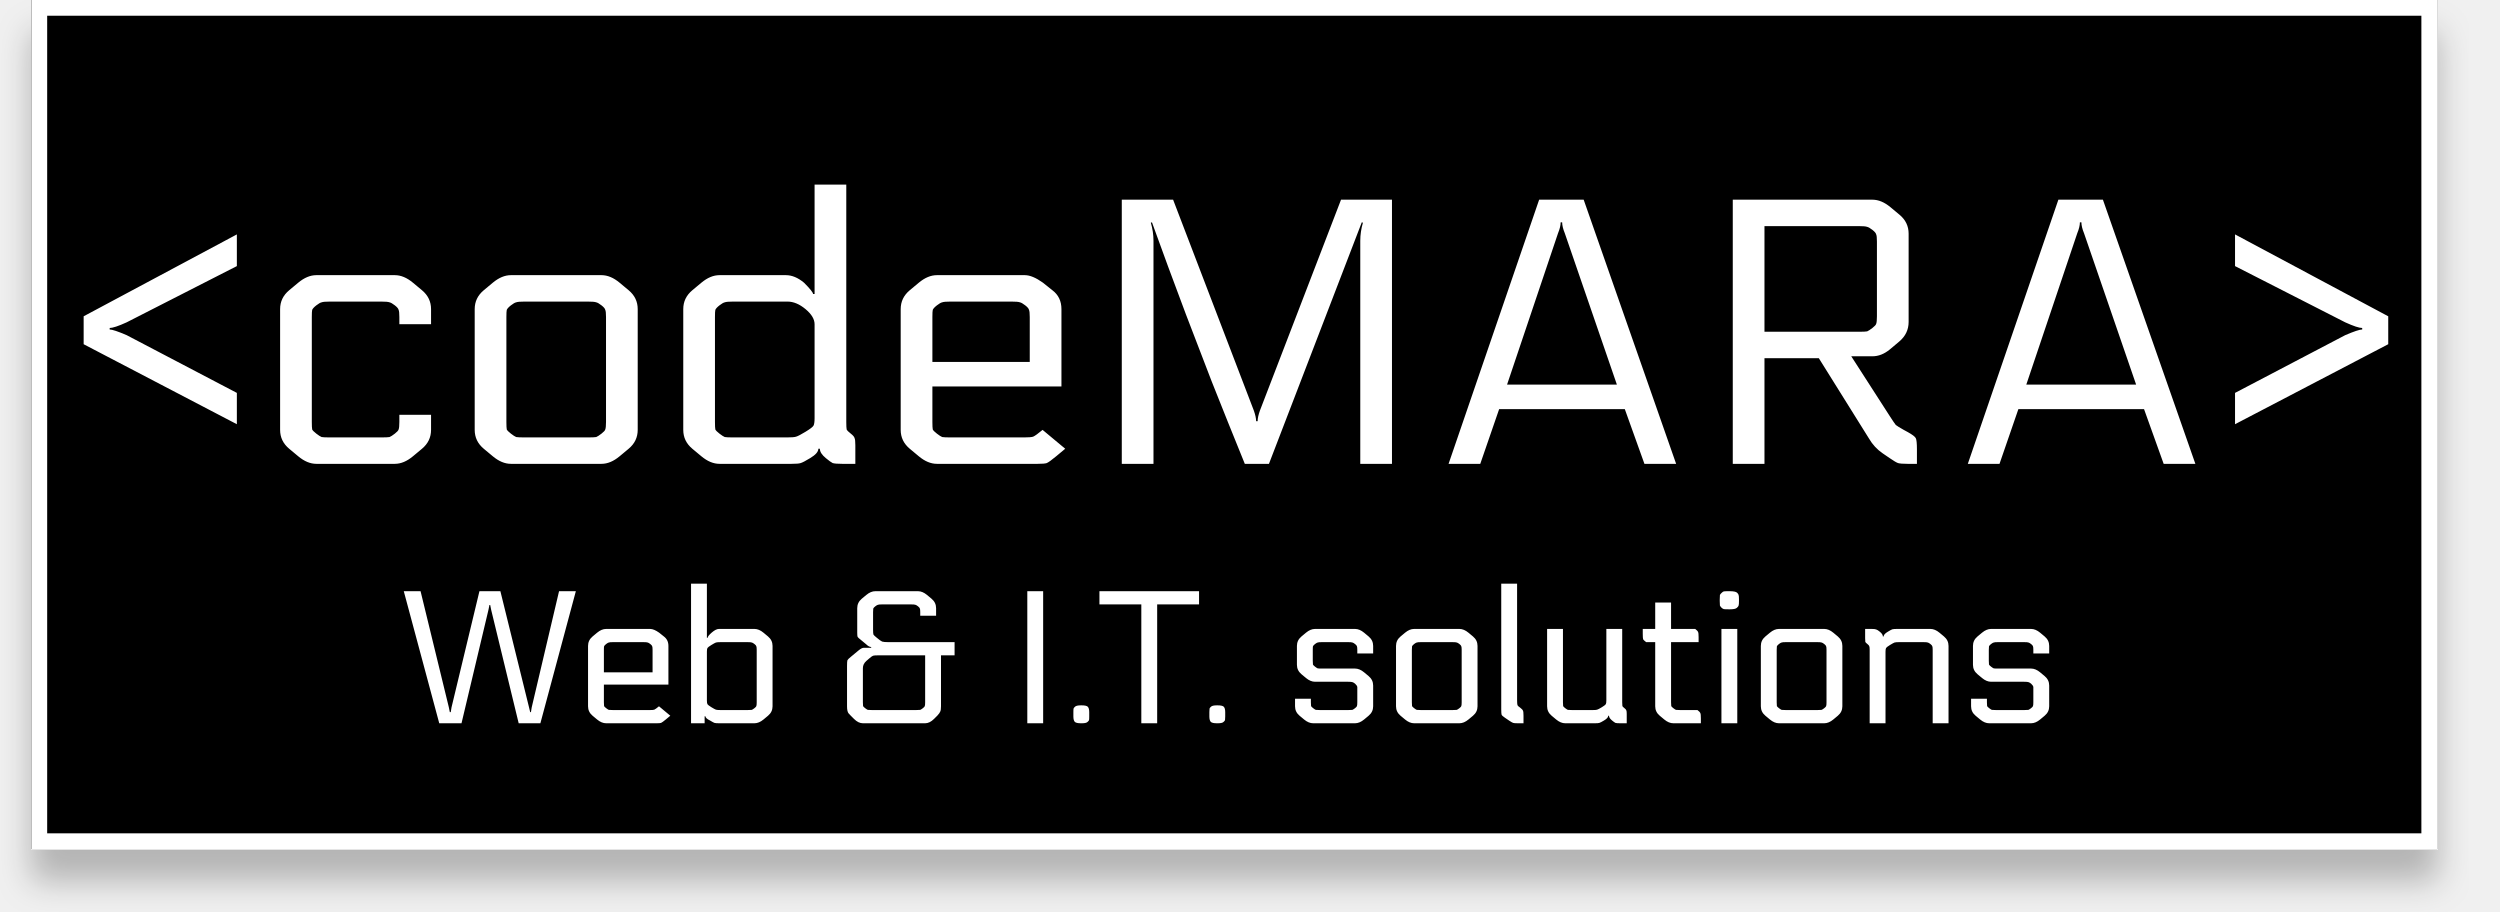
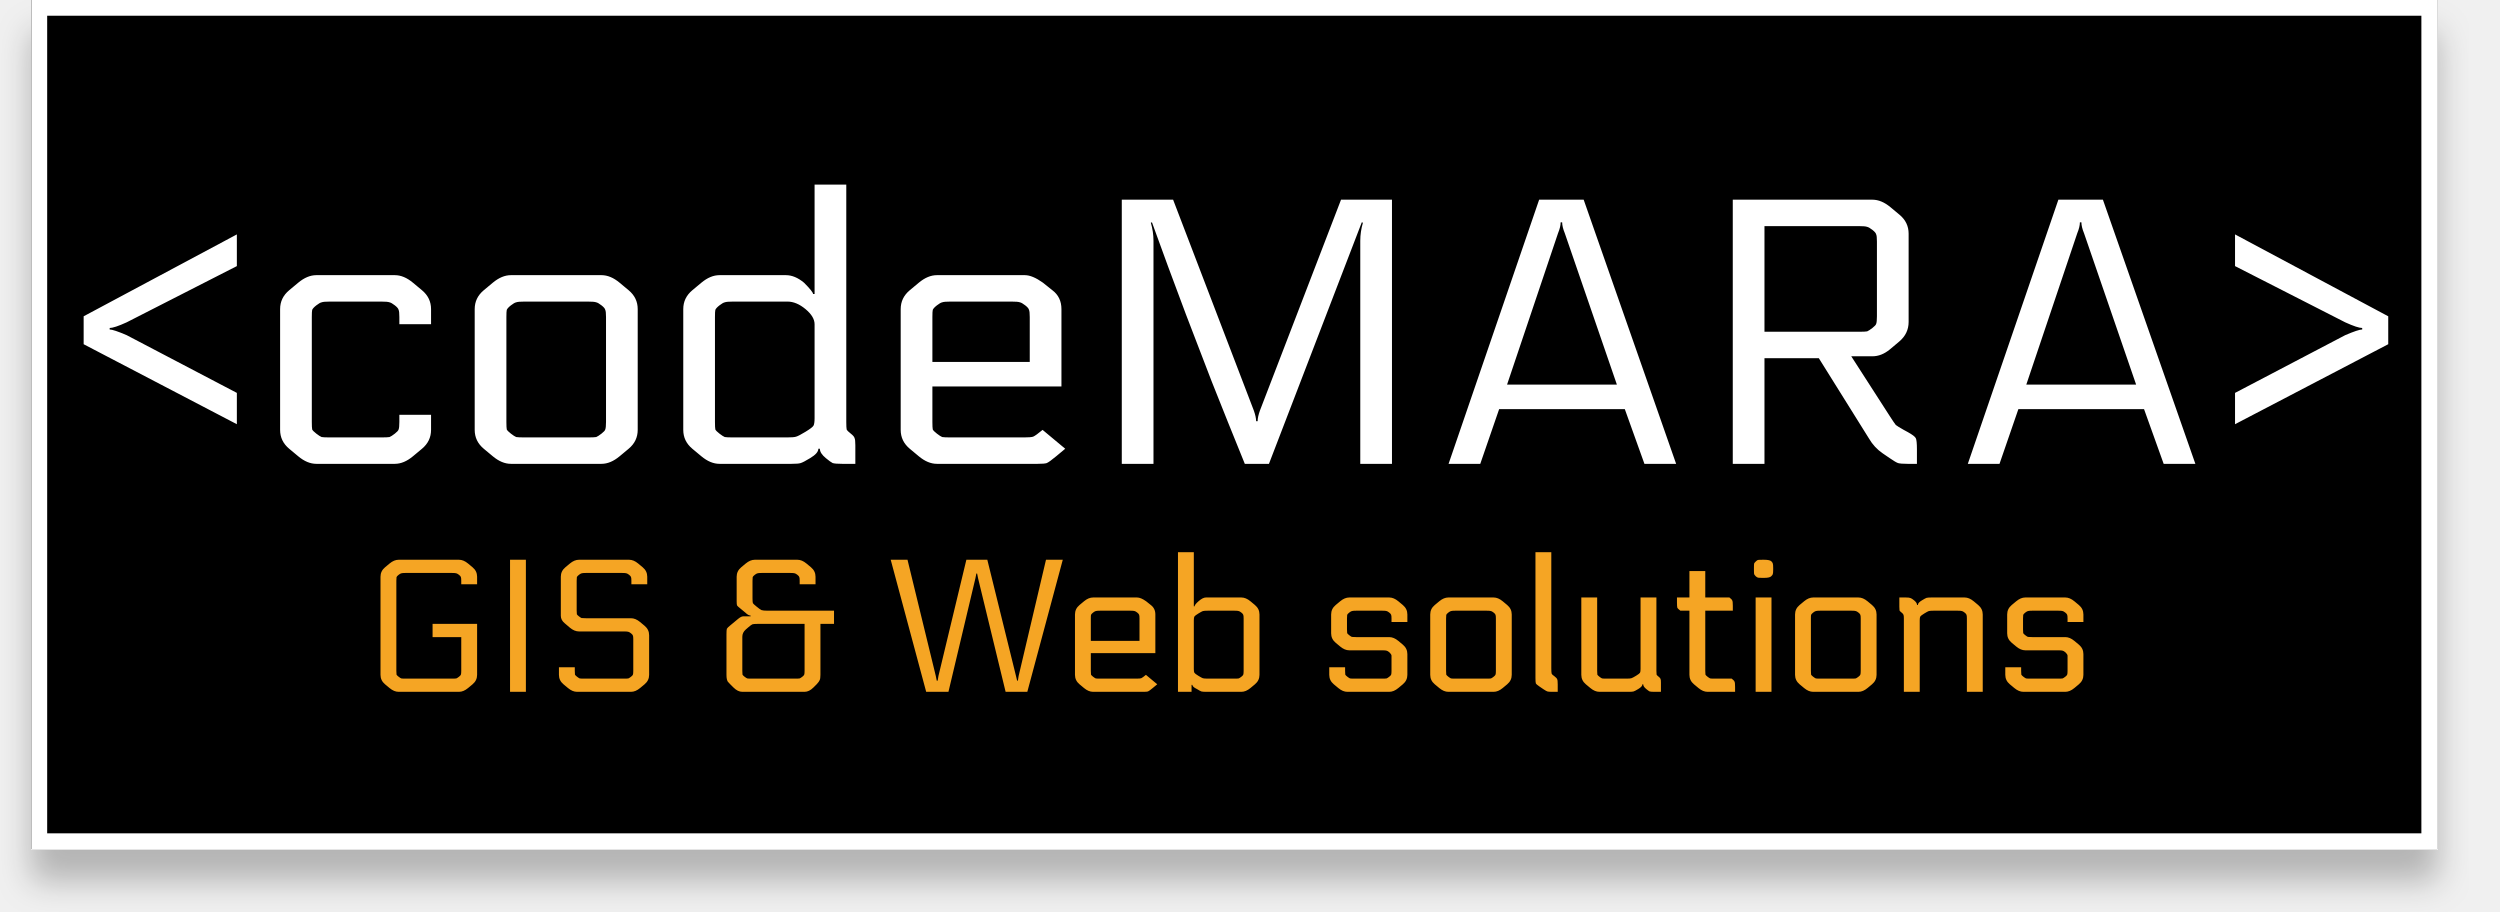
<svg xmlns="http://www.w3.org/2000/svg" width="318" height="116" viewBox="0 0 318 116" fill="none">
-   <g filter="url(#filter0_d_1206_18488)">
+   <g filter="url(#filter0_d_1252_105)">
    <rect x="4" width="306" height="108" fill="black" />
    <rect x="5" y="1" width="304" height="106" stroke="white" stroke-width="2" />
  </g>
-   <g filter="url(#filter1_b_1206_18488)">
+   <g filter="url(#filter1_b_1252_105)">
    <path d="M30.128 29.816V33.848L16.112 41C15.056 41.48 14.336 41.72 13.952 41.72V41.912C14.272 41.912 14.992 42.152 16.112 42.632L30.128 49.976V53.96L10.64 43.784V40.232L30.128 29.816ZM54.83 41.24H50.798V40.328C50.798 39.848 50.766 39.544 50.702 39.416C50.67 39.256 50.51 39.064 50.222 38.84C49.934 38.616 49.71 38.488 49.55 38.456C49.39 38.392 49.022 38.36 48.446 38.36H42.014C41.438 38.36 41.07 38.392 40.91 38.456C40.75 38.488 40.526 38.616 40.238 38.84C39.95 39.064 39.774 39.256 39.71 39.416C39.678 39.544 39.662 39.848 39.662 40.328V53.672C39.662 54.152 39.678 54.472 39.71 54.632C39.774 54.76 39.95 54.936 40.238 55.16C40.526 55.384 40.75 55.528 40.91 55.592C41.07 55.624 41.438 55.64 42.014 55.64H48.446C49.022 55.64 49.39 55.624 49.55 55.592C49.71 55.528 49.934 55.384 50.222 55.16C50.51 54.936 50.67 54.76 50.702 54.632C50.766 54.472 50.798 54.152 50.798 53.672V52.76H54.83V54.68C54.83 55.64 54.446 56.44 53.678 57.08L52.526 58.04C51.758 58.68 50.99 59 50.222 59H40.238C39.47 59 38.702 58.68 37.934 58.04L36.782 57.08C36.014 56.44 35.63 55.64 35.63 54.68V39.32C35.63 38.36 36.014 37.56 36.782 36.92L37.934 35.96C38.702 35.32 39.47 35 40.238 35H50.222C50.99 35 51.758 35.32 52.526 35.96L53.678 36.92C54.446 37.56 54.83 38.36 54.83 39.32V41.24ZM64.989 35H76.509C77.277 35 78.045 35.32 78.813 35.96L79.965 36.92C80.733 37.56 81.117 38.36 81.117 39.32V54.68C81.117 55.64 80.733 56.44 79.965 57.08L78.813 58.04C78.045 58.68 77.277 59 76.509 59H64.989C64.221 59 63.453 58.68 62.685 58.04L61.533 57.08C60.765 56.44 60.381 55.64 60.381 54.68V39.32C60.381 38.36 60.765 37.56 61.533 36.92L62.685 35.96C63.453 35.32 64.221 35 64.989 35ZM77.085 53.672V40.328C77.085 39.848 77.053 39.544 76.989 39.416C76.957 39.256 76.797 39.064 76.509 38.84C76.221 38.616 75.997 38.488 75.837 38.456C75.677 38.392 75.309 38.36 74.733 38.36H66.765C66.189 38.36 65.821 38.392 65.661 38.456C65.501 38.488 65.277 38.616 64.989 38.84C64.701 39.064 64.525 39.256 64.461 39.416C64.429 39.544 64.413 39.848 64.413 40.328V53.672C64.413 54.152 64.429 54.472 64.461 54.632C64.525 54.76 64.701 54.936 64.989 55.16C65.277 55.384 65.501 55.528 65.661 55.592C65.821 55.624 66.189 55.64 66.765 55.64H74.733C75.309 55.64 75.677 55.624 75.837 55.592C75.997 55.528 76.221 55.384 76.509 55.16C76.797 54.936 76.957 54.76 76.989 54.632C77.053 54.472 77.085 54.152 77.085 53.672ZM100.159 38.36H93.295C92.719 38.36 92.351 38.392 92.191 38.456C92.031 38.488 91.807 38.616 91.519 38.84C91.231 39.064 91.055 39.256 90.991 39.416C90.959 39.544 90.943 39.848 90.943 40.328V53.672C90.943 54.152 90.959 54.472 90.991 54.632C91.055 54.76 91.231 54.936 91.519 55.16C91.807 55.384 92.031 55.528 92.191 55.592C92.351 55.624 92.719 55.64 93.295 55.64H100.111C100.687 55.64 101.071 55.608 101.263 55.544C101.487 55.48 101.887 55.272 102.463 54.92C103.039 54.568 103.375 54.312 103.471 54.152C103.567 53.992 103.615 53.672 103.615 53.192V41.24C103.615 40.6 103.231 39.96 102.463 39.32C101.695 38.68 100.927 38.36 100.159 38.36ZM100.687 59H91.519C90.751 59 89.983 58.68 89.215 58.04L88.063 57.08C87.295 56.44 86.911 55.64 86.911 54.68V39.32C86.911 38.36 87.295 37.56 88.063 36.92L89.215 35.96C89.983 35.32 90.751 35 91.519 35H99.967C100.735 35 101.503 35.32 102.271 35.96C103.039 36.728 103.423 37.208 103.423 37.4H103.615V23.48H107.647V53.672C107.647 54.152 107.663 54.472 107.695 54.632C107.759 54.76 107.935 54.936 108.223 55.16C108.511 55.384 108.671 55.576 108.703 55.736C108.767 55.864 108.799 56.168 108.799 56.648V59H107.119C106.543 59 106.143 58.968 105.919 58.904C105.727 58.808 105.439 58.6 105.055 58.28C104.543 57.864 104.287 57.464 104.287 57.08H104.095C104.095 57.464 103.743 57.864 103.039 58.28C102.463 58.632 102.063 58.84 101.839 58.904C101.647 58.968 101.263 59 100.687 59ZM132.616 54.68L135.496 57.08L134.344 58.04C133.768 58.52 133.368 58.808 133.144 58.904C132.952 58.968 132.568 59 131.992 59H119.176C118.408 59 117.64 58.68 116.872 58.04L115.72 57.08C114.952 56.44 114.568 55.64 114.568 54.68V39.32C114.568 38.36 114.952 37.56 115.72 36.92L116.872 35.96C117.64 35.32 118.408 35 119.176 35H130.36C131 35 131.768 35.32 132.664 35.96L133.864 36.92C134.632 37.496 135.016 38.296 135.016 39.32V49.16H118.6V53.672C118.6 54.152 118.616 54.472 118.648 54.632C118.712 54.76 118.888 54.936 119.176 55.16C119.464 55.384 119.688 55.528 119.848 55.592C120.008 55.624 120.376 55.64 120.952 55.64H130.264C130.84 55.64 131.224 55.608 131.416 55.544C131.64 55.448 132.04 55.16 132.616 54.68ZM130.984 46.04V40.328C130.984 39.848 130.952 39.544 130.888 39.416C130.856 39.256 130.696 39.064 130.408 38.84C130.12 38.616 129.896 38.488 129.736 38.456C129.576 38.392 129.208 38.36 128.632 38.36H120.952C120.376 38.36 120.008 38.392 119.848 38.456C119.688 38.488 119.464 38.616 119.176 38.84C118.888 39.064 118.712 39.256 118.648 39.416C118.616 39.544 118.6 39.848 118.6 40.328V46.04H130.984ZM146.531 28.28L146.387 28.328C146.611 29.096 146.723 29.864 146.723 30.632V59H142.691V25.4H149.219L159.491 52.232C159.683 52.776 159.779 53.224 159.779 53.576H159.971C159.971 53.224 160.067 52.776 160.259 52.232L170.579 25.4H177.059V59H173.027V30.632C173.027 29.864 173.139 29.096 173.363 28.328L173.219 28.28L161.411 59H158.339C156.867 55.384 155.459 51.88 154.115 48.488C152.803 45.096 151.715 42.264 150.851 39.992C149.987 37.688 149.235 35.672 148.595 33.944C147.955 32.184 147.459 30.824 147.107 29.864C146.755 28.904 146.563 28.376 146.531 28.28ZM184.259 59L195.779 25.4H201.443L213.203 59H209.171L206.675 52.04H190.691L188.291 59H184.259ZM198.707 28.28H198.515C198.515 28.664 198.403 29.128 198.179 29.672L191.699 48.92H205.667L199.043 29.672C198.819 29.128 198.707 28.664 198.707 28.28ZM220.409 25.4H238.169C238.937 25.4 239.705 25.72 240.473 26.36L241.625 27.32C242.393 27.96 242.777 28.76 242.777 29.72V40.952C242.777 41.944 242.377 42.776 241.577 43.448L240.377 44.456C239.673 45.032 238.937 45.32 238.169 45.32H235.481L240.425 53C240.777 53.544 241.017 53.896 241.145 54.056C241.305 54.184 241.641 54.392 242.153 54.68L242.681 54.968C243.257 55.288 243.593 55.544 243.689 55.736C243.785 55.928 243.833 56.392 243.833 57.128V59H242.633C242.057 59 241.657 58.968 241.433 58.904C241.241 58.84 240.889 58.632 240.377 58.28L239.465 57.656C238.761 57.176 238.185 56.552 237.737 55.784L231.353 45.56H224.441V59H220.409V25.4ZM224.441 28.76V42.2H236.393C236.969 42.2 237.337 42.184 237.497 42.152C237.657 42.088 237.881 41.944 238.169 41.72C238.457 41.496 238.617 41.32 238.649 41.192C238.713 41.032 238.745 40.712 238.745 40.232V30.728C238.745 30.248 238.713 29.944 238.649 29.816C238.617 29.656 238.457 29.464 238.169 29.24C237.881 29.016 237.657 28.888 237.497 28.856C237.337 28.792 236.969 28.76 236.393 28.76H224.441ZM250.306 59L261.826 25.4H267.49L279.25 59H275.218L272.722 52.04H256.738L254.338 59H250.306ZM264.754 28.28H264.562C264.562 28.664 264.45 29.128 264.226 29.672L257.746 48.92H271.714L265.09 29.672C264.866 29.128 264.754 28.664 264.754 28.28ZM284.296 33.848V29.816L303.784 40.232V43.784L284.296 53.96V49.976L298.312 42.632C299.432 42.152 300.152 41.912 300.472 41.912V41.72C300.088 41.72 299.368 41.48 298.312 41L284.296 33.848Z" fill="white" />
  </g>
-   <path d="M65.976 92L62.472 77.552L62.352 76.952H62.256L62.136 77.552L58.704 92H55.872L51.36 75.2H53.496L57.096 89.984L57.216 90.584H57.336L57.432 89.984L60.984 75.2H63.648L67.296 89.984L67.44 90.584H67.536L67.632 89.984L71.112 75.2H73.248L68.736 92H65.976ZM83.823 89.84L85.263 91.04L84.687 91.52C84.399 91.76 84.199 91.904 84.087 91.952C83.991 91.984 83.799 92 83.511 92H77.103C76.719 92 76.335 91.84 75.951 91.52L75.375 91.04C74.991 90.72 74.799 90.32 74.799 89.84V82.16C74.799 81.68 74.991 81.28 75.375 80.96L75.951 80.48C76.335 80.16 76.719 80 77.103 80H82.695C83.015 80 83.399 80.16 83.847 80.48L84.447 80.96C84.831 81.248 85.023 81.648 85.023 82.16V87.08H76.815V89.336C76.815 89.576 76.823 89.736 76.839 89.816C76.871 89.88 76.959 89.968 77.103 90.08C77.247 90.192 77.359 90.264 77.439 90.296C77.519 90.312 77.703 90.32 77.991 90.32H82.647C82.935 90.32 83.127 90.304 83.223 90.272C83.335 90.224 83.535 90.08 83.823 89.84ZM83.007 85.52V82.664C83.007 82.424 82.991 82.272 82.959 82.208C82.943 82.128 82.863 82.032 82.719 81.92C82.575 81.808 82.463 81.744 82.383 81.728C82.303 81.696 82.119 81.68 81.831 81.68H77.991C77.703 81.68 77.519 81.696 77.439 81.728C77.359 81.744 77.247 81.808 77.103 81.92C76.959 82.032 76.871 82.128 76.839 82.208C76.823 82.272 76.815 82.424 76.815 82.664V85.52H83.007ZM96.253 89.336V82.664C96.253 82.424 96.237 82.272 96.205 82.208C96.189 82.128 96.109 82.032 95.965 81.92C95.821 81.808 95.709 81.744 95.629 81.728C95.549 81.696 95.365 81.68 95.077 81.68H91.693C91.389 81.68 91.181 81.696 91.069 81.728C90.973 81.76 90.781 81.864 90.493 82.04C90.205 82.216 90.037 82.344 89.989 82.424C89.941 82.504 89.917 82.664 89.917 82.904V89.096C89.917 89.336 89.941 89.496 89.989 89.576C90.037 89.656 90.205 89.784 90.493 89.96C90.781 90.136 90.973 90.24 91.069 90.272C91.181 90.304 91.381 90.32 91.669 90.32H95.077C95.365 90.32 95.549 90.312 95.629 90.296C95.709 90.264 95.821 90.192 95.965 90.08C96.109 89.968 96.189 89.88 96.205 89.816C96.237 89.736 96.253 89.576 96.253 89.336ZM89.917 74.24V81.128H90.013C90.013 80.984 90.189 80.76 90.541 80.456C90.893 80.152 91.197 80 91.453 80H95.965C96.349 80 96.733 80.16 97.117 80.48L97.693 80.96C98.077 81.28 98.269 81.68 98.269 82.16V89.84C98.269 90.32 98.077 90.72 97.693 91.04L97.117 91.52C96.733 91.84 96.349 92 95.965 92H91.477C91.189 92 90.989 91.984 90.877 91.952C90.781 91.92 90.589 91.816 90.301 91.64C89.933 91.464 89.741 91.288 89.725 91.112H89.629V92H87.901V74.24H89.917ZM119.695 83.36V89.84C119.695 90.16 119.663 90.384 119.599 90.512C119.551 90.64 119.431 90.808 119.239 91.016L118.807 91.448C118.439 91.816 118.063 92 117.679 92H109.759C109.375 92 108.999 91.816 108.631 91.448L108.199 91.016C108.071 90.872 107.975 90.768 107.911 90.704C107.863 90.624 107.823 90.52 107.791 90.392C107.759 90.248 107.743 90.064 107.743 89.84V84.704C107.743 84.32 107.759 84.08 107.791 83.984C107.839 83.888 107.983 83.744 108.223 83.552L109.207 82.736C109.479 82.512 109.695 82.4 109.855 82.4H110.815V82.304C110.607 82.288 110.391 82.168 110.167 81.944L109.471 81.368C109.263 81.208 109.135 81.088 109.087 81.008C109.055 80.928 109.039 80.752 109.039 80.48V77.36C109.039 76.88 109.231 76.48 109.615 76.16L110.191 75.68C110.575 75.36 110.959 75.2 111.343 75.2H116.767C117.151 75.2 117.535 75.36 117.919 75.68L118.495 76.16C118.879 76.48 119.071 76.88 119.071 77.36V78.32H117.055V77.864C117.055 77.624 117.039 77.472 117.007 77.408C116.991 77.328 116.911 77.232 116.767 77.12C116.623 77.008 116.511 76.944 116.431 76.928C116.351 76.896 116.159 76.88 115.855 76.88H112.231C111.943 76.88 111.759 76.896 111.679 76.928C111.599 76.944 111.487 77.008 111.343 77.12C111.199 77.232 111.111 77.328 111.079 77.408C111.063 77.472 111.055 77.624 111.055 77.864V80.12C111.055 80.424 111.071 80.624 111.103 80.72C111.151 80.8 111.295 80.936 111.535 81.128C111.839 81.384 112.063 81.544 112.207 81.608C112.351 81.656 112.615 81.68 112.999 81.68H121.423V83.36H119.695ZM110.935 90.32H116.503C116.791 90.32 116.975 90.312 117.055 90.296C117.135 90.264 117.247 90.192 117.391 90.08C117.535 89.968 117.615 89.88 117.631 89.816C117.663 89.736 117.679 89.576 117.679 89.336V83.36H111.655C111.351 83.36 111.151 83.376 111.055 83.408C110.959 83.44 110.791 83.56 110.551 83.768L110.191 84.08C109.903 84.336 109.759 84.64 109.759 84.992V89.336C109.759 89.576 109.767 89.736 109.783 89.816C109.815 89.88 109.903 89.968 110.047 90.08C110.191 90.192 110.303 90.264 110.383 90.296C110.463 90.312 110.647 90.32 110.935 90.32ZM130.673 75.2H132.689V92H130.673V75.2ZM138.55 90.584V91.136C138.55 91.376 138.542 91.528 138.526 91.592C138.51 91.656 138.446 91.736 138.334 91.832C138.222 91.944 137.982 92 137.614 92H137.494C137.11 92 136.854 91.944 136.726 91.832C136.598 91.704 136.534 91.472 136.534 91.136V90.584C136.534 90.344 136.542 90.192 136.558 90.128C136.574 90.064 136.638 89.984 136.75 89.888C136.862 89.776 137.11 89.72 137.494 89.72H137.59C137.974 89.72 138.23 89.776 138.358 89.888C138.486 90.016 138.55 90.248 138.55 90.584ZM139.848 75.2H152.52V76.88H147.192V92H145.176V76.88H139.848V75.2ZM155.847 90.584V91.136C155.847 91.376 155.839 91.528 155.823 91.592C155.807 91.656 155.743 91.736 155.631 91.832C155.519 91.944 155.279 92 154.911 92H154.791C154.407 92 154.151 91.944 154.023 91.832C153.895 91.704 153.831 91.472 153.831 91.136V90.584C153.831 90.344 153.839 90.192 153.855 90.128C153.871 90.064 153.935 89.984 154.047 89.888C154.159 89.776 154.407 89.72 154.791 89.72H154.887C155.271 89.72 155.527 89.776 155.655 89.888C155.783 90.016 155.847 90.248 155.847 90.584ZM172.361 85.04C172.745 85.04 173.129 85.2 173.513 85.52L174.089 86C174.473 86.32 174.665 86.72 174.665 87.2V89.84C174.665 90.32 174.473 90.72 174.089 91.04L173.513 91.52C173.129 91.84 172.745 92 172.361 92H167.033C166.649 92 166.265 91.84 165.881 91.52L165.305 91.04C164.921 90.72 164.729 90.32 164.729 89.84V88.88H166.745V89.336C166.745 89.576 166.753 89.736 166.769 89.816C166.801 89.88 166.889 89.968 167.033 90.08C167.177 90.192 167.289 90.264 167.369 90.296C167.449 90.312 167.633 90.32 167.921 90.32H171.473C171.761 90.32 171.945 90.312 172.025 90.296C172.105 90.264 172.217 90.192 172.361 90.08C172.505 89.968 172.585 89.88 172.601 89.816C172.633 89.736 172.649 89.576 172.649 89.336V87.392C172.633 87.264 172.537 87.12 172.361 86.96C172.217 86.848 172.105 86.784 172.025 86.768C171.945 86.736 171.761 86.72 171.473 86.72H167.273C166.889 86.72 166.505 86.56 166.121 86.24L165.545 85.76C165.161 85.44 164.969 85.04 164.969 84.56V82.16C164.969 81.68 165.161 81.28 165.545 80.96L166.121 80.48C166.505 80.16 166.889 80 167.273 80H172.361C172.745 80 173.129 80.16 173.513 80.48L174.089 80.96C174.473 81.28 174.665 81.68 174.665 82.16V83.12H172.649V82.664C172.649 82.424 172.633 82.272 172.601 82.208C172.585 82.128 172.505 82.032 172.361 81.92C172.217 81.808 172.105 81.744 172.025 81.728C171.945 81.696 171.761 81.68 171.473 81.68H168.161C167.873 81.68 167.689 81.696 167.609 81.728C167.529 81.744 167.417 81.808 167.273 81.92C167.129 82.032 167.041 82.128 167.009 82.208C166.993 82.272 166.985 82.424 166.985 82.664V84.056C166.985 84.296 166.993 84.456 167.009 84.536C167.041 84.6 167.129 84.688 167.273 84.8C167.417 84.912 167.529 84.984 167.609 85.016C167.689 85.032 167.873 85.04 168.161 85.04H172.361ZM179.877 80H185.637C186.021 80 186.405 80.16 186.789 80.48L187.365 80.96C187.749 81.28 187.941 81.68 187.941 82.16V89.84C187.941 90.32 187.749 90.72 187.365 91.04L186.789 91.52C186.405 91.84 186.021 92 185.637 92H179.877C179.493 92 179.109 91.84 178.725 91.52L178.149 91.04C177.765 90.72 177.573 90.32 177.573 89.84V82.16C177.573 81.68 177.765 81.28 178.149 80.96L178.725 80.48C179.109 80.16 179.493 80 179.877 80ZM185.925 89.336V82.664C185.925 82.424 185.909 82.272 185.877 82.208C185.861 82.128 185.781 82.032 185.637 81.92C185.493 81.808 185.381 81.744 185.301 81.728C185.221 81.696 185.037 81.68 184.749 81.68H180.765C180.477 81.68 180.293 81.696 180.213 81.728C180.133 81.744 180.021 81.808 179.877 81.92C179.733 82.032 179.645 82.128 179.613 82.208C179.597 82.272 179.589 82.424 179.589 82.664V89.336C179.589 89.576 179.597 89.736 179.613 89.816C179.645 89.88 179.733 89.968 179.877 90.08C180.021 90.192 180.133 90.264 180.213 90.296C180.293 90.312 180.477 90.32 180.765 90.32H184.749C185.037 90.32 185.221 90.312 185.301 90.296C185.381 90.264 185.493 90.192 185.637 90.08C185.781 89.968 185.861 89.88 185.877 89.816C185.909 89.736 185.925 89.576 185.925 89.336ZM190.958 74.24H192.974V89C192.974 89.368 192.99 89.6 193.022 89.696C193.054 89.776 193.166 89.88 193.358 90.008C193.566 90.168 193.686 90.296 193.718 90.392C193.766 90.472 193.79 90.696 193.79 91.064V92H193.07C192.766 92 192.566 91.984 192.47 91.952C192.374 91.92 192.206 91.824 191.966 91.664L191.438 91.304C191.198 91.144 191.054 91.016 191.006 90.92C190.974 90.824 190.958 90.592 190.958 90.224V74.24ZM202.864 92H199.096C198.712 92 198.328 91.84 197.944 91.52L197.368 91.04C196.984 90.72 196.792 90.32 196.792 89.84V80H198.808V89.336C198.808 89.576 198.816 89.736 198.832 89.816C198.864 89.88 198.952 89.968 199.096 90.08C199.24 90.192 199.352 90.264 199.432 90.296C199.512 90.312 199.696 90.32 199.984 90.32H202.576C202.864 90.32 203.056 90.304 203.152 90.272C203.264 90.24 203.464 90.136 203.752 89.96C204.04 89.784 204.208 89.656 204.256 89.576C204.304 89.496 204.328 89.336 204.328 89.096V80H206.344V89.336C206.344 89.576 206.352 89.736 206.368 89.816C206.4 89.88 206.488 89.968 206.632 90.08C206.776 90.192 206.856 90.288 206.872 90.368C206.904 90.432 206.92 90.584 206.92 90.824V92H206.08C205.792 92 205.592 91.984 205.48 91.952C205.384 91.904 205.24 91.8 205.048 91.64C204.792 91.432 204.664 91.232 204.664 91.04H204.568C204.568 91.232 204.392 91.432 204.04 91.64C203.752 91.816 203.552 91.92 203.44 91.952C203.344 91.984 203.152 92 202.864 92ZM212.559 76.64V80H215.631C215.839 80.16 215.959 80.288 215.991 80.384C216.039 80.464 216.063 80.688 216.063 81.056V81.68H212.559V89.336C212.559 89.576 212.567 89.736 212.583 89.816C212.615 89.88 212.703 89.968 212.847 90.08C212.991 90.192 213.103 90.264 213.183 90.296C213.263 90.312 213.447 90.32 213.735 90.32H215.919C216.127 90.48 216.247 90.608 216.279 90.704C216.327 90.784 216.351 91.008 216.351 91.376V92H212.847C212.463 92 212.079 91.84 211.695 91.52L211.119 91.04C210.735 90.72 210.543 90.32 210.543 89.84V81.68H209.391C209.183 81.52 209.055 81.4 209.007 81.32C208.975 81.224 208.959 80.992 208.959 80.624V80H210.543V76.64H212.559ZM220.982 92H218.966V80H220.982V92ZM221.198 76.256V76.448C221.198 76.752 221.182 76.944 221.15 77.024C221.134 77.104 221.062 77.2 220.934 77.312C220.806 77.44 220.51 77.504 220.046 77.504H219.926C219.574 77.504 219.358 77.496 219.278 77.48C219.198 77.464 219.102 77.408 218.99 77.312C218.878 77.2 218.806 77.104 218.774 77.024C218.758 76.944 218.75 76.752 218.75 76.448V76.256C218.75 75.952 218.758 75.76 218.774 75.68C218.806 75.6 218.886 75.504 219.014 75.392C219.11 75.296 219.198 75.24 219.278 75.224C219.358 75.208 219.574 75.2 219.926 75.2H220.022C220.502 75.2 220.814 75.264 220.958 75.392C221.07 75.504 221.134 75.6 221.15 75.68C221.182 75.76 221.198 75.952 221.198 76.256ZM226.284 80H232.044C232.428 80 232.812 80.16 233.196 80.48L233.772 80.96C234.156 81.28 234.348 81.68 234.348 82.16V89.84C234.348 90.32 234.156 90.72 233.772 91.04L233.196 91.52C232.812 91.84 232.428 92 232.044 92H226.284C225.9 92 225.516 91.84 225.132 91.52L224.556 91.04C224.172 90.72 223.98 90.32 223.98 89.84V82.16C223.98 81.68 224.172 81.28 224.556 80.96L225.132 80.48C225.516 80.16 225.9 80 226.284 80ZM232.332 89.336V82.664C232.332 82.424 232.316 82.272 232.284 82.208C232.268 82.128 232.188 82.032 232.044 81.92C231.9 81.808 231.788 81.744 231.708 81.728C231.628 81.696 231.444 81.68 231.156 81.68H227.172C226.884 81.68 226.7 81.696 226.62 81.728C226.54 81.744 226.428 81.808 226.284 81.92C226.14 82.032 226.052 82.128 226.02 82.208C226.004 82.272 225.996 82.424 225.996 82.664V89.336C225.996 89.576 226.004 89.736 226.02 89.816C226.052 89.88 226.14 89.968 226.284 90.08C226.428 90.192 226.54 90.264 226.62 90.296C226.7 90.312 226.884 90.32 227.172 90.32H231.156C231.444 90.32 231.628 90.312 231.708 90.296C231.788 90.264 231.9 90.192 232.044 90.08C232.188 89.968 232.268 89.88 232.284 89.816C232.316 89.736 232.332 89.576 232.332 89.336ZM237.245 80H238.085C238.373 80 238.565 80.024 238.661 80.072C238.773 80.104 238.925 80.2 239.117 80.36C239.373 80.568 239.501 80.768 239.501 80.96H239.597C239.597 80.768 239.773 80.568 240.125 80.36C240.413 80.184 240.605 80.08 240.701 80.048C240.813 80.016 241.013 80 241.301 80H245.549C245.933 80 246.317 80.16 246.701 80.48L247.277 80.96C247.661 81.28 247.853 81.68 247.853 82.16V92H245.837V82.664C245.837 82.424 245.821 82.272 245.789 82.208C245.773 82.128 245.693 82.032 245.549 81.92C245.405 81.808 245.293 81.744 245.213 81.728C245.133 81.696 244.949 81.68 244.661 81.68H241.589C241.301 81.68 241.101 81.696 240.989 81.728C240.893 81.76 240.701 81.864 240.413 82.04C240.125 82.216 239.957 82.344 239.909 82.424C239.861 82.504 239.837 82.664 239.837 82.904V92H237.821V82.664C237.821 82.424 237.805 82.272 237.773 82.208C237.757 82.128 237.677 82.032 237.533 81.92C237.389 81.808 237.301 81.72 237.269 81.656C237.253 81.576 237.245 81.416 237.245 81.176V80ZM258.353 85.04C258.737 85.04 259.121 85.2 259.505 85.52L260.081 86C260.465 86.32 260.657 86.72 260.657 87.2V89.84C260.657 90.32 260.465 90.72 260.081 91.04L259.505 91.52C259.121 91.84 258.737 92 258.353 92H253.025C252.641 92 252.257 91.84 251.873 91.52L251.297 91.04C250.913 90.72 250.721 90.32 250.721 89.84V88.88H252.737V89.336C252.737 89.576 252.745 89.736 252.761 89.816C252.793 89.88 252.881 89.968 253.025 90.08C253.169 90.192 253.281 90.264 253.361 90.296C253.441 90.312 253.625 90.32 253.913 90.32H257.465C257.753 90.32 257.937 90.312 258.017 90.296C258.097 90.264 258.209 90.192 258.353 90.08C258.497 89.968 258.577 89.88 258.593 89.816C258.625 89.736 258.641 89.576 258.641 89.336V87.392C258.625 87.264 258.529 87.12 258.353 86.96C258.209 86.848 258.097 86.784 258.017 86.768C257.937 86.736 257.753 86.72 257.465 86.72H253.265C252.881 86.72 252.497 86.56 252.113 86.24L251.537 85.76C251.153 85.44 250.961 85.04 250.961 84.56V82.16C250.961 81.68 251.153 81.28 251.537 80.96L252.113 80.48C252.497 80.16 252.881 80 253.265 80H258.353C258.737 80 259.121 80.16 259.505 80.48L260.081 80.96C260.465 81.28 260.657 81.68 260.657 82.16V83.12H258.641V82.664C258.641 82.424 258.625 82.272 258.593 82.208C258.577 82.128 258.497 82.032 258.353 81.92C258.209 81.808 258.097 81.744 258.017 81.728C257.937 81.696 257.753 81.68 257.465 81.68H254.153C253.865 81.68 253.681 81.696 253.601 81.728C253.521 81.744 253.409 81.808 253.265 81.92C253.121 82.032 253.033 82.128 253.001 82.208C252.985 82.272 252.977 82.424 252.977 82.664V84.056C252.977 84.296 252.985 84.456 253.001 84.536C253.033 84.6 253.121 84.688 253.265 84.8C253.409 84.912 253.521 84.984 253.601 85.016C253.681 85.032 253.865 85.04 254.153 85.04H258.353Z" fill="white" />
+   <path d="M60.688 74.32H58.672V73.864C58.672 73.624 58.656 73.472 58.624 73.408C58.608 73.328 58.528 73.232 58.384 73.12C58.24 73.008 58.128 72.944 58.048 72.928C57.968 72.896 57.784 72.88 57.496 72.88H51.592C51.304 72.88 51.12 72.896 51.04 72.928C50.96 72.944 50.848 73.008 50.704 73.12C50.56 73.232 50.472 73.328 50.44 73.408C50.424 73.472 50.416 73.624 50.416 73.864V85.336C50.416 85.576 50.424 85.736 50.44 85.816C50.472 85.88 50.56 85.968 50.704 86.08C50.848 86.192 50.96 86.264 51.04 86.296C51.12 86.312 51.304 86.32 51.592 86.32H57.496C57.784 86.32 57.968 86.312 58.048 86.296C58.128 86.264 58.24 86.192 58.384 86.08C58.528 85.968 58.608 85.88 58.624 85.816C58.656 85.736 58.672 85.576 58.672 85.336V81.04H55.024V79.36H60.688V85.84C60.688 86.32 60.496 86.72 60.112 87.04L59.536 87.52C59.152 87.84 58.768 88 58.384 88H50.704C50.32 88 49.936 87.84 49.552 87.52L48.976 87.04C48.592 86.72 48.4 86.32 48.4 85.84V73.36C48.4 72.88 48.592 72.48 48.976 72.16L49.552 71.68C49.936 71.36 50.32 71.2 50.704 71.2H58.384C58.768 71.2 59.152 71.36 59.536 71.68L60.112 72.16C60.496 72.48 60.688 72.88 60.688 73.36V74.32ZM64.877 71.2H66.893V88H64.877V71.2ZM79.377 80.32H73.641C73.257 80.32 72.873 80.16 72.489 79.84L71.841 79.288C71.505 79.016 71.337 78.696 71.337 78.328V73.36C71.337 72.88 71.529 72.48 71.913 72.16L72.489 71.68C72.873 71.36 73.257 71.2 73.641 71.2H80.025C80.409 71.2 80.793 71.36 81.177 71.68L81.753 72.16C82.137 72.48 82.329 72.88 82.329 73.36V74.32H80.313V73.864C80.313 73.624 80.297 73.472 80.265 73.408C80.249 73.328 80.169 73.232 80.025 73.12C79.881 73.008 79.769 72.944 79.689 72.928C79.609 72.896 79.425 72.88 79.137 72.88H74.529C74.241 72.88 74.057 72.896 73.977 72.928C73.897 72.944 73.785 73.008 73.641 73.12C73.497 73.232 73.409 73.328 73.377 73.408C73.361 73.472 73.353 73.624 73.353 73.864V77.656C73.353 77.896 73.361 78.056 73.377 78.136C73.409 78.2 73.497 78.288 73.641 78.4C73.785 78.512 73.897 78.584 73.977 78.616C74.057 78.632 74.241 78.64 74.529 78.64H80.265C80.649 78.64 81.033 78.8 81.417 79.12L81.993 79.6C82.377 79.92 82.569 80.32 82.569 80.8V85.84C82.569 86.32 82.377 86.72 81.993 87.04L81.417 87.52C81.033 87.84 80.649 88 80.265 88H73.401C73.017 88 72.633 87.84 72.249 87.52L71.673 87.04C71.289 86.72 71.097 86.32 71.097 85.84V84.88H73.113V85.336C73.113 85.576 73.121 85.736 73.137 85.816C73.169 85.88 73.257 85.968 73.401 86.08C73.545 86.192 73.657 86.264 73.737 86.296C73.817 86.312 74.001 86.32 74.289 86.32H79.377C79.665 86.32 79.849 86.312 79.929 86.296C80.009 86.264 80.121 86.192 80.265 86.08C80.409 85.968 80.489 85.88 80.505 85.816C80.537 85.736 80.553 85.576 80.553 85.336V81.304C80.553 81.064 80.537 80.912 80.505 80.848C80.489 80.768 80.409 80.672 80.265 80.56C80.121 80.448 80.009 80.384 79.929 80.368C79.849 80.336 79.665 80.32 79.377 80.32ZM104.359 79.36V85.84C104.359 86.16 104.327 86.384 104.263 86.512C104.215 86.64 104.095 86.808 103.903 87.016L103.471 87.448C103.103 87.816 102.727 88 102.343 88H94.423C94.039 88 93.663 87.816 93.295 87.448L92.863 87.016C92.735 86.872 92.639 86.768 92.575 86.704C92.527 86.624 92.487 86.52 92.455 86.392C92.423 86.248 92.407 86.064 92.407 85.84V80.704C92.407 80.32 92.423 80.08 92.455 79.984C92.503 79.888 92.647 79.744 92.887 79.552L93.871 78.736C94.143 78.512 94.359 78.4 94.519 78.4H95.479V78.304C95.271 78.288 95.055 78.168 94.831 77.944L94.135 77.368C93.927 77.208 93.799 77.088 93.751 77.008C93.719 76.928 93.703 76.752 93.703 76.48V73.36C93.703 72.88 93.895 72.48 94.279 72.16L94.855 71.68C95.239 71.36 95.623 71.2 96.007 71.2H101.431C101.815 71.2 102.199 71.36 102.583 71.68L103.159 72.16C103.543 72.48 103.735 72.88 103.735 73.36V74.32H101.719V73.864C101.719 73.624 101.703 73.472 101.671 73.408C101.655 73.328 101.575 73.232 101.431 73.12C101.287 73.008 101.175 72.944 101.095 72.928C101.015 72.896 100.823 72.88 100.519 72.88H96.895C96.607 72.88 96.423 72.896 96.343 72.928C96.263 72.944 96.151 73.008 96.007 73.12C95.863 73.232 95.775 73.328 95.743 73.408C95.727 73.472 95.719 73.624 95.719 73.864V76.12C95.719 76.424 95.735 76.624 95.767 76.72C95.815 76.8 95.959 76.936 96.199 77.128C96.503 77.384 96.727 77.544 96.871 77.608C97.015 77.656 97.279 77.68 97.663 77.68H106.087V79.36H104.359ZM95.599 86.32H101.167C101.455 86.32 101.639 86.312 101.719 86.296C101.799 86.264 101.911 86.192 102.055 86.08C102.199 85.968 102.279 85.88 102.295 85.816C102.327 85.736 102.343 85.576 102.343 85.336V79.36H96.319C96.015 79.36 95.815 79.376 95.719 79.408C95.623 79.44 95.455 79.56 95.215 79.768L94.855 80.08C94.567 80.336 94.423 80.64 94.423 80.992V85.336C94.423 85.576 94.431 85.736 94.447 85.816C94.479 85.88 94.567 85.968 94.711 86.08C94.855 86.192 94.967 86.264 95.047 86.296C95.127 86.312 95.311 86.32 95.599 86.32ZM127.914 88L124.41 73.552L124.29 72.952H124.194L124.074 73.552L120.642 88H117.81L113.298 71.2H115.434L119.034 85.984L119.154 86.584H119.273L119.37 85.984L122.922 71.2H125.586L129.234 85.984L129.378 86.584H129.474L129.57 85.984L133.05 71.2H135.186L130.674 88H127.914ZM145.761 85.84L147.201 87.04L146.625 87.52C146.337 87.76 146.137 87.904 146.025 87.952C145.929 87.984 145.737 88 145.449 88H139.041C138.657 88 138.273 87.84 137.889 87.52L137.313 87.04C136.929 86.72 136.737 86.32 136.737 85.84V78.16C136.737 77.68 136.929 77.28 137.313 76.96L137.889 76.48C138.273 76.16 138.657 76 139.041 76H144.633C144.953 76 145.337 76.16 145.785 76.48L146.385 76.96C146.769 77.248 146.961 77.648 146.961 78.16V83.08H138.753V85.336C138.753 85.576 138.761 85.736 138.777 85.816C138.809 85.88 138.897 85.968 139.041 86.08C139.185 86.192 139.297 86.264 139.377 86.296C139.457 86.312 139.641 86.32 139.929 86.32H144.585C144.873 86.32 145.065 86.304 145.161 86.272C145.273 86.224 145.473 86.08 145.761 85.84ZM144.945 81.52V78.664C144.945 78.424 144.929 78.272 144.897 78.208C144.881 78.128 144.801 78.032 144.657 77.92C144.513 77.808 144.401 77.744 144.321 77.728C144.241 77.696 144.057 77.68 143.769 77.68H139.929C139.641 77.68 139.457 77.696 139.377 77.728C139.297 77.744 139.185 77.808 139.041 77.92C138.897 78.032 138.809 78.128 138.777 78.208C138.761 78.272 138.753 78.424 138.753 78.664V81.52H144.945ZM158.19 85.336V78.664C158.19 78.424 158.174 78.272 158.142 78.208C158.126 78.128 158.046 78.032 157.902 77.92C157.758 77.808 157.646 77.744 157.566 77.728C157.486 77.696 157.302 77.68 157.014 77.68H153.63C153.326 77.68 153.118 77.696 153.006 77.728C152.91 77.76 152.718 77.864 152.43 78.04C152.142 78.216 151.974 78.344 151.926 78.424C151.878 78.504 151.854 78.664 151.854 78.904V85.096C151.854 85.336 151.878 85.496 151.926 85.576C151.974 85.656 152.142 85.784 152.43 85.96C152.718 86.136 152.91 86.24 153.006 86.272C153.118 86.304 153.318 86.32 153.606 86.32H157.014C157.302 86.32 157.486 86.312 157.566 86.296C157.646 86.264 157.758 86.192 157.902 86.08C158.046 85.968 158.126 85.88 158.142 85.816C158.174 85.736 158.19 85.576 158.19 85.336ZM151.854 70.24V77.128H151.95C151.95 76.984 152.126 76.76 152.478 76.456C152.83 76.152 153.134 76 153.39 76H157.902C158.286 76 158.67 76.16 159.054 76.48L159.63 76.96C160.014 77.28 160.206 77.68 160.206 78.16V85.84C160.206 86.32 160.014 86.72 159.63 87.04L159.054 87.52C158.67 87.84 158.286 88 157.902 88H153.414C153.126 88 152.926 87.984 152.814 87.952C152.718 87.92 152.526 87.816 152.238 87.64C151.87 87.464 151.678 87.288 151.662 87.112H151.566V88H149.838V70.24H151.854ZM176.713 81.04C177.097 81.04 177.481 81.2 177.865 81.52L178.441 82C178.825 82.32 179.017 82.72 179.017 83.2V85.84C179.017 86.32 178.825 86.72 178.441 87.04L177.865 87.52C177.481 87.84 177.097 88 176.713 88H171.385C171.001 88 170.617 87.84 170.233 87.52L169.657 87.04C169.273 86.72 169.081 86.32 169.081 85.84V84.88H171.097V85.336C171.097 85.576 171.105 85.736 171.121 85.816C171.153 85.88 171.241 85.968 171.385 86.08C171.529 86.192 171.641 86.264 171.721 86.296C171.801 86.312 171.985 86.32 172.273 86.32H175.825C176.113 86.32 176.297 86.312 176.377 86.296C176.457 86.264 176.569 86.192 176.713 86.08C176.857 85.968 176.937 85.88 176.953 85.816C176.985 85.736 177.001 85.576 177.001 85.336V83.392C176.985 83.264 176.889 83.12 176.713 82.96C176.569 82.848 176.457 82.784 176.377 82.768C176.297 82.736 176.113 82.72 175.825 82.72H171.625C171.241 82.72 170.857 82.56 170.473 82.24L169.897 81.76C169.513 81.44 169.321 81.04 169.321 80.56V78.16C169.321 77.68 169.513 77.28 169.897 76.96L170.473 76.48C170.857 76.16 171.241 76 171.625 76H176.713C177.097 76 177.481 76.16 177.865 76.48L178.441 76.96C178.825 77.28 179.017 77.68 179.017 78.16V79.12H177.001V78.664C177.001 78.424 176.985 78.272 176.953 78.208C176.937 78.128 176.857 78.032 176.713 77.92C176.569 77.808 176.457 77.744 176.377 77.728C176.297 77.696 176.113 77.68 175.825 77.68H172.513C172.225 77.68 172.041 77.696 171.961 77.728C171.881 77.744 171.769 77.808 171.625 77.92C171.481 78.032 171.393 78.128 171.361 78.208C171.345 78.272 171.337 78.424 171.337 78.664V80.056C171.337 80.296 171.345 80.456 171.361 80.536C171.393 80.6 171.481 80.688 171.625 80.8C171.769 80.912 171.881 80.984 171.961 81.016C172.041 81.032 172.225 81.04 172.513 81.04H176.713ZM184.229 76H189.989C190.373 76 190.757 76.16 191.141 76.48L191.717 76.96C192.101 77.28 192.293 77.68 192.293 78.16V85.84C192.293 86.32 192.101 86.72 191.717 87.04L191.141 87.52C190.757 87.84 190.373 88 189.989 88H184.229C183.845 88 183.461 87.84 183.077 87.52L182.501 87.04C182.117 86.72 181.925 86.32 181.925 85.84V78.16C181.925 77.68 182.117 77.28 182.501 76.96L183.077 76.48C183.461 76.16 183.845 76 184.229 76ZM190.277 85.336V78.664C190.277 78.424 190.261 78.272 190.229 78.208C190.213 78.128 190.133 78.032 189.989 77.92C189.845 77.808 189.733 77.744 189.653 77.728C189.573 77.696 189.389 77.68 189.101 77.68H185.117C184.829 77.68 184.645 77.696 184.565 77.728C184.485 77.744 184.373 77.808 184.229 77.92C184.085 78.032 183.997 78.128 183.965 78.208C183.949 78.272 183.941 78.424 183.941 78.664V85.336C183.941 85.576 183.949 85.736 183.965 85.816C183.997 85.88 184.085 85.968 184.229 86.08C184.373 86.192 184.485 86.264 184.565 86.296C184.645 86.312 184.829 86.32 185.117 86.32H189.101C189.389 86.32 189.573 86.312 189.653 86.296C189.733 86.264 189.845 86.192 189.989 86.08C190.133 85.968 190.213 85.88 190.229 85.816C190.261 85.736 190.277 85.576 190.277 85.336ZM195.31 70.24H197.326V85C197.326 85.368 197.342 85.6 197.374 85.696C197.406 85.776 197.518 85.88 197.71 86.008C197.918 86.168 198.038 86.296 198.07 86.392C198.118 86.472 198.142 86.696 198.142 87.064V88H197.422C197.118 88 196.918 87.984 196.822 87.952C196.726 87.92 196.558 87.824 196.318 87.664L195.79 87.304C195.55 87.144 195.406 87.016 195.358 86.92C195.326 86.824 195.31 86.592 195.31 86.224V70.24ZM207.215 88H203.447C203.063 88 202.679 87.84 202.295 87.52L201.719 87.04C201.335 86.72 201.143 86.32 201.143 85.84V76H203.159V85.336C203.159 85.576 203.167 85.736 203.183 85.816C203.215 85.88 203.303 85.968 203.447 86.08C203.591 86.192 203.703 86.264 203.783 86.296C203.863 86.312 204.047 86.32 204.335 86.32H206.927C207.215 86.32 207.407 86.304 207.503 86.272C207.615 86.24 207.815 86.136 208.103 85.96C208.391 85.784 208.559 85.656 208.607 85.576C208.655 85.496 208.679 85.336 208.679 85.096V76H210.695V85.336C210.695 85.576 210.703 85.736 210.719 85.816C210.751 85.88 210.839 85.968 210.983 86.08C211.127 86.192 211.207 86.288 211.223 86.368C211.255 86.432 211.271 86.584 211.271 86.824V88H210.431C210.143 88 209.943 87.984 209.831 87.952C209.735 87.904 209.591 87.8 209.399 87.64C209.143 87.432 209.015 87.232 209.015 87.04H208.919C208.919 87.232 208.743 87.432 208.391 87.64C208.103 87.816 207.903 87.92 207.791 87.952C207.695 87.984 207.503 88 207.215 88ZM216.911 72.64V76H219.983C220.191 76.16 220.311 76.288 220.343 76.384C220.391 76.464 220.415 76.688 220.415 77.056V77.68H216.911V85.336C216.911 85.576 216.919 85.736 216.935 85.816C216.967 85.88 217.055 85.968 217.199 86.08C217.343 86.192 217.455 86.264 217.535 86.296C217.615 86.312 217.799 86.32 218.087 86.32H220.271C220.479 86.48 220.599 86.608 220.631 86.704C220.679 86.784 220.703 87.008 220.703 87.376V88H217.199C216.815 88 216.431 87.84 216.047 87.52L215.471 87.04C215.087 86.72 214.895 86.32 214.895 85.84V77.68H213.743C213.535 77.52 213.407 77.4 213.359 77.32C213.327 77.224 213.311 76.992 213.311 76.624V76H214.895V72.64H216.911ZM225.333 88H223.317V76H225.333V88ZM225.549 72.256V72.448C225.549 72.752 225.533 72.944 225.501 73.024C225.485 73.104 225.413 73.2 225.285 73.312C225.157 73.44 224.861 73.504 224.397 73.504H224.277C223.925 73.504 223.709 73.496 223.629 73.48C223.549 73.464 223.453 73.408 223.341 73.312C223.229 73.2 223.157 73.104 223.125 73.024C223.109 72.944 223.101 72.752 223.101 72.448V72.256C223.101 71.952 223.109 71.76 223.125 71.68C223.157 71.6 223.237 71.504 223.365 71.392C223.461 71.296 223.549 71.24 223.629 71.224C223.709 71.208 223.925 71.2 224.277 71.2H224.373C224.853 71.2 225.165 71.264 225.309 71.392C225.421 71.504 225.485 71.6 225.501 71.68C225.533 71.76 225.549 71.952 225.549 72.256ZM230.635 76H236.395C236.779 76 237.163 76.16 237.547 76.48L238.123 76.96C238.507 77.28 238.699 77.68 238.699 78.16V85.84C238.699 86.32 238.507 86.72 238.123 87.04L237.547 87.52C237.163 87.84 236.779 88 236.395 88H230.635C230.251 88 229.867 87.84 229.483 87.52L228.907 87.04C228.523 86.72 228.331 86.32 228.331 85.84V78.16C228.331 77.68 228.523 77.28 228.907 76.96L229.483 76.48C229.867 76.16 230.251 76 230.635 76ZM236.683 85.336V78.664C236.683 78.424 236.667 78.272 236.635 78.208C236.619 78.128 236.539 78.032 236.395 77.92C236.251 77.808 236.139 77.744 236.059 77.728C235.979 77.696 235.795 77.68 235.507 77.68H231.523C231.235 77.68 231.051 77.696 230.971 77.728C230.891 77.744 230.779 77.808 230.635 77.92C230.491 78.032 230.403 78.128 230.371 78.208C230.355 78.272 230.347 78.424 230.347 78.664V85.336C230.347 85.576 230.355 85.736 230.371 85.816C230.403 85.88 230.491 85.968 230.635 86.08C230.779 86.192 230.891 86.264 230.971 86.296C231.051 86.312 231.235 86.32 231.523 86.32H235.507C235.795 86.32 235.979 86.312 236.059 86.296C236.139 86.264 236.251 86.192 236.395 86.08C236.539 85.968 236.619 85.88 236.635 85.816C236.667 85.736 236.683 85.576 236.683 85.336ZM241.596 76H242.436C242.724 76 242.916 76.024 243.012 76.072C243.124 76.104 243.276 76.2 243.468 76.36C243.724 76.568 243.852 76.768 243.852 76.96H243.948C243.948 76.768 244.124 76.568 244.476 76.36C244.764 76.184 244.956 76.08 245.052 76.048C245.164 76.016 245.364 76 245.652 76H249.9C250.284 76 250.668 76.16 251.052 76.48L251.628 76.96C252.012 77.28 252.204 77.68 252.204 78.16V88H250.188V78.664C250.188 78.424 250.172 78.272 250.14 78.208C250.124 78.128 250.044 78.032 249.9 77.92C249.756 77.808 249.644 77.744 249.564 77.728C249.484 77.696 249.3 77.68 249.012 77.68H245.94C245.652 77.68 245.452 77.696 245.34 77.728C245.244 77.76 245.052 77.864 244.764 78.04C244.476 78.216 244.308 78.344 244.26 78.424C244.212 78.504 244.188 78.664 244.188 78.904V88H242.172V78.664C242.172 78.424 242.156 78.272 242.124 78.208C242.108 78.128 242.028 78.032 241.884 77.92C241.74 77.808 241.652 77.72 241.62 77.656C241.604 77.576 241.596 77.416 241.596 77.176V76ZM262.705 81.04C263.089 81.04 263.473 81.2 263.857 81.52L264.433 82C264.817 82.32 265.009 82.72 265.009 83.2V85.84C265.009 86.32 264.817 86.72 264.433 87.04L263.857 87.52C263.473 87.84 263.089 88 262.705 88H257.377C256.993 88 256.609 87.84 256.225 87.52L255.649 87.04C255.265 86.72 255.073 86.32 255.073 85.84V84.88H257.089V85.336C257.089 85.576 257.097 85.736 257.113 85.816C257.145 85.88 257.233 85.968 257.377 86.08C257.521 86.192 257.633 86.264 257.713 86.296C257.793 86.312 257.977 86.32 258.265 86.32H261.817C262.105 86.32 262.289 86.312 262.369 86.296C262.449 86.264 262.561 86.192 262.705 86.08C262.849 85.968 262.929 85.88 262.945 85.816C262.977 85.736 262.993 85.576 262.993 85.336V83.392C262.977 83.264 262.881 83.12 262.705 82.96C262.561 82.848 262.449 82.784 262.369 82.768C262.289 82.736 262.105 82.72 261.817 82.72H257.617C257.233 82.72 256.849 82.56 256.465 82.24L255.889 81.76C255.505 81.44 255.313 81.04 255.313 80.56V78.16C255.313 77.68 255.505 77.28 255.889 76.96L256.465 76.48C256.849 76.16 257.233 76 257.617 76H262.705C263.089 76 263.473 76.16 263.857 76.48L264.433 76.96C264.817 77.28 265.009 77.68 265.009 78.16V79.12H262.993V78.664C262.993 78.424 262.977 78.272 262.945 78.208C262.929 78.128 262.849 78.032 262.705 77.92C262.561 77.808 262.449 77.744 262.369 77.728C262.289 77.696 262.105 77.68 261.817 77.68H258.505C258.217 77.68 258.033 77.696 257.953 77.728C257.873 77.744 257.761 77.808 257.617 77.92C257.473 78.032 257.385 78.128 257.353 78.208C257.337 78.272 257.329 78.424 257.329 78.664V80.056C257.329 80.296 257.337 80.456 257.353 80.536C257.385 80.6 257.473 80.688 257.617 80.8C257.761 80.912 257.873 80.984 257.953 81.016C258.033 81.032 258.217 81.04 258.505 81.04H262.705Z" fill="#F5A524" />
  <defs>
-     <filter id="filter0_d_1206_18488" x="0" y="0" width="314" height="116" filterUnits="userSpaceOnUse" color-interpolation-filters="sRGB">
+     <filter id="filter0_d_1252_105" x="0" y="0" width="314" height="116" filterUnits="userSpaceOnUse" color-interpolation-filters="sRGB">
      <feFlood flood-opacity="0" result="BackgroundImageFix" />
      <feColorMatrix in="SourceAlpha" type="matrix" values="0 0 0 0 0 0 0 0 0 0 0 0 0 0 0 0 0 0 127 0" result="hardAlpha" />
      <feOffset dy="4" />
      <feGaussianBlur stdDeviation="2" />
      <feComposite in2="hardAlpha" operator="out" />
      <feColorMatrix type="matrix" values="0 0 0 0 0 0 0 0 0 0 0 0 0 0 0 0 0 0 0.25 0" />
-       <feBlend mode="normal" in2="BackgroundImageFix" result="effect1_dropShadow_1206_18488" />
-       <feBlend mode="normal" in="SourceGraphic" in2="effect1_dropShadow_1206_18488" result="shape" />
+       <feBlend mode="normal" in2="BackgroundImageFix" result="effect1_dropShadow_1252_105" />
+       <feBlend mode="normal" in="SourceGraphic" in2="effect1_dropShadow_1252_105" result="shape" />
    </filter>
-     <filter id="filter1_b_1206_18488" x="6.64" y="19.48" width="301.144" height="43.52" filterUnits="userSpaceOnUse" color-interpolation-filters="sRGB">
+     <filter id="filter1_b_1252_105" x="6.64" y="19.48" width="301.144" height="43.52" filterUnits="userSpaceOnUse" color-interpolation-filters="sRGB">
      <feFlood flood-opacity="0" result="BackgroundImageFix" />
      <feGaussianBlur in="BackgroundImageFix" stdDeviation="2" />
-       <feComposite in2="SourceAlpha" operator="in" result="effect1_backgroundBlur_1206_18488" />
-       <feBlend mode="normal" in="SourceGraphic" in2="effect1_backgroundBlur_1206_18488" result="shape" />
+       <feComposite in2="SourceAlpha" operator="in" result="effect1_backgroundBlur_1252_105" />
+       <feBlend mode="normal" in="SourceGraphic" in2="effect1_backgroundBlur_1252_105" result="shape" />
    </filter>
  </defs>
</svg>
